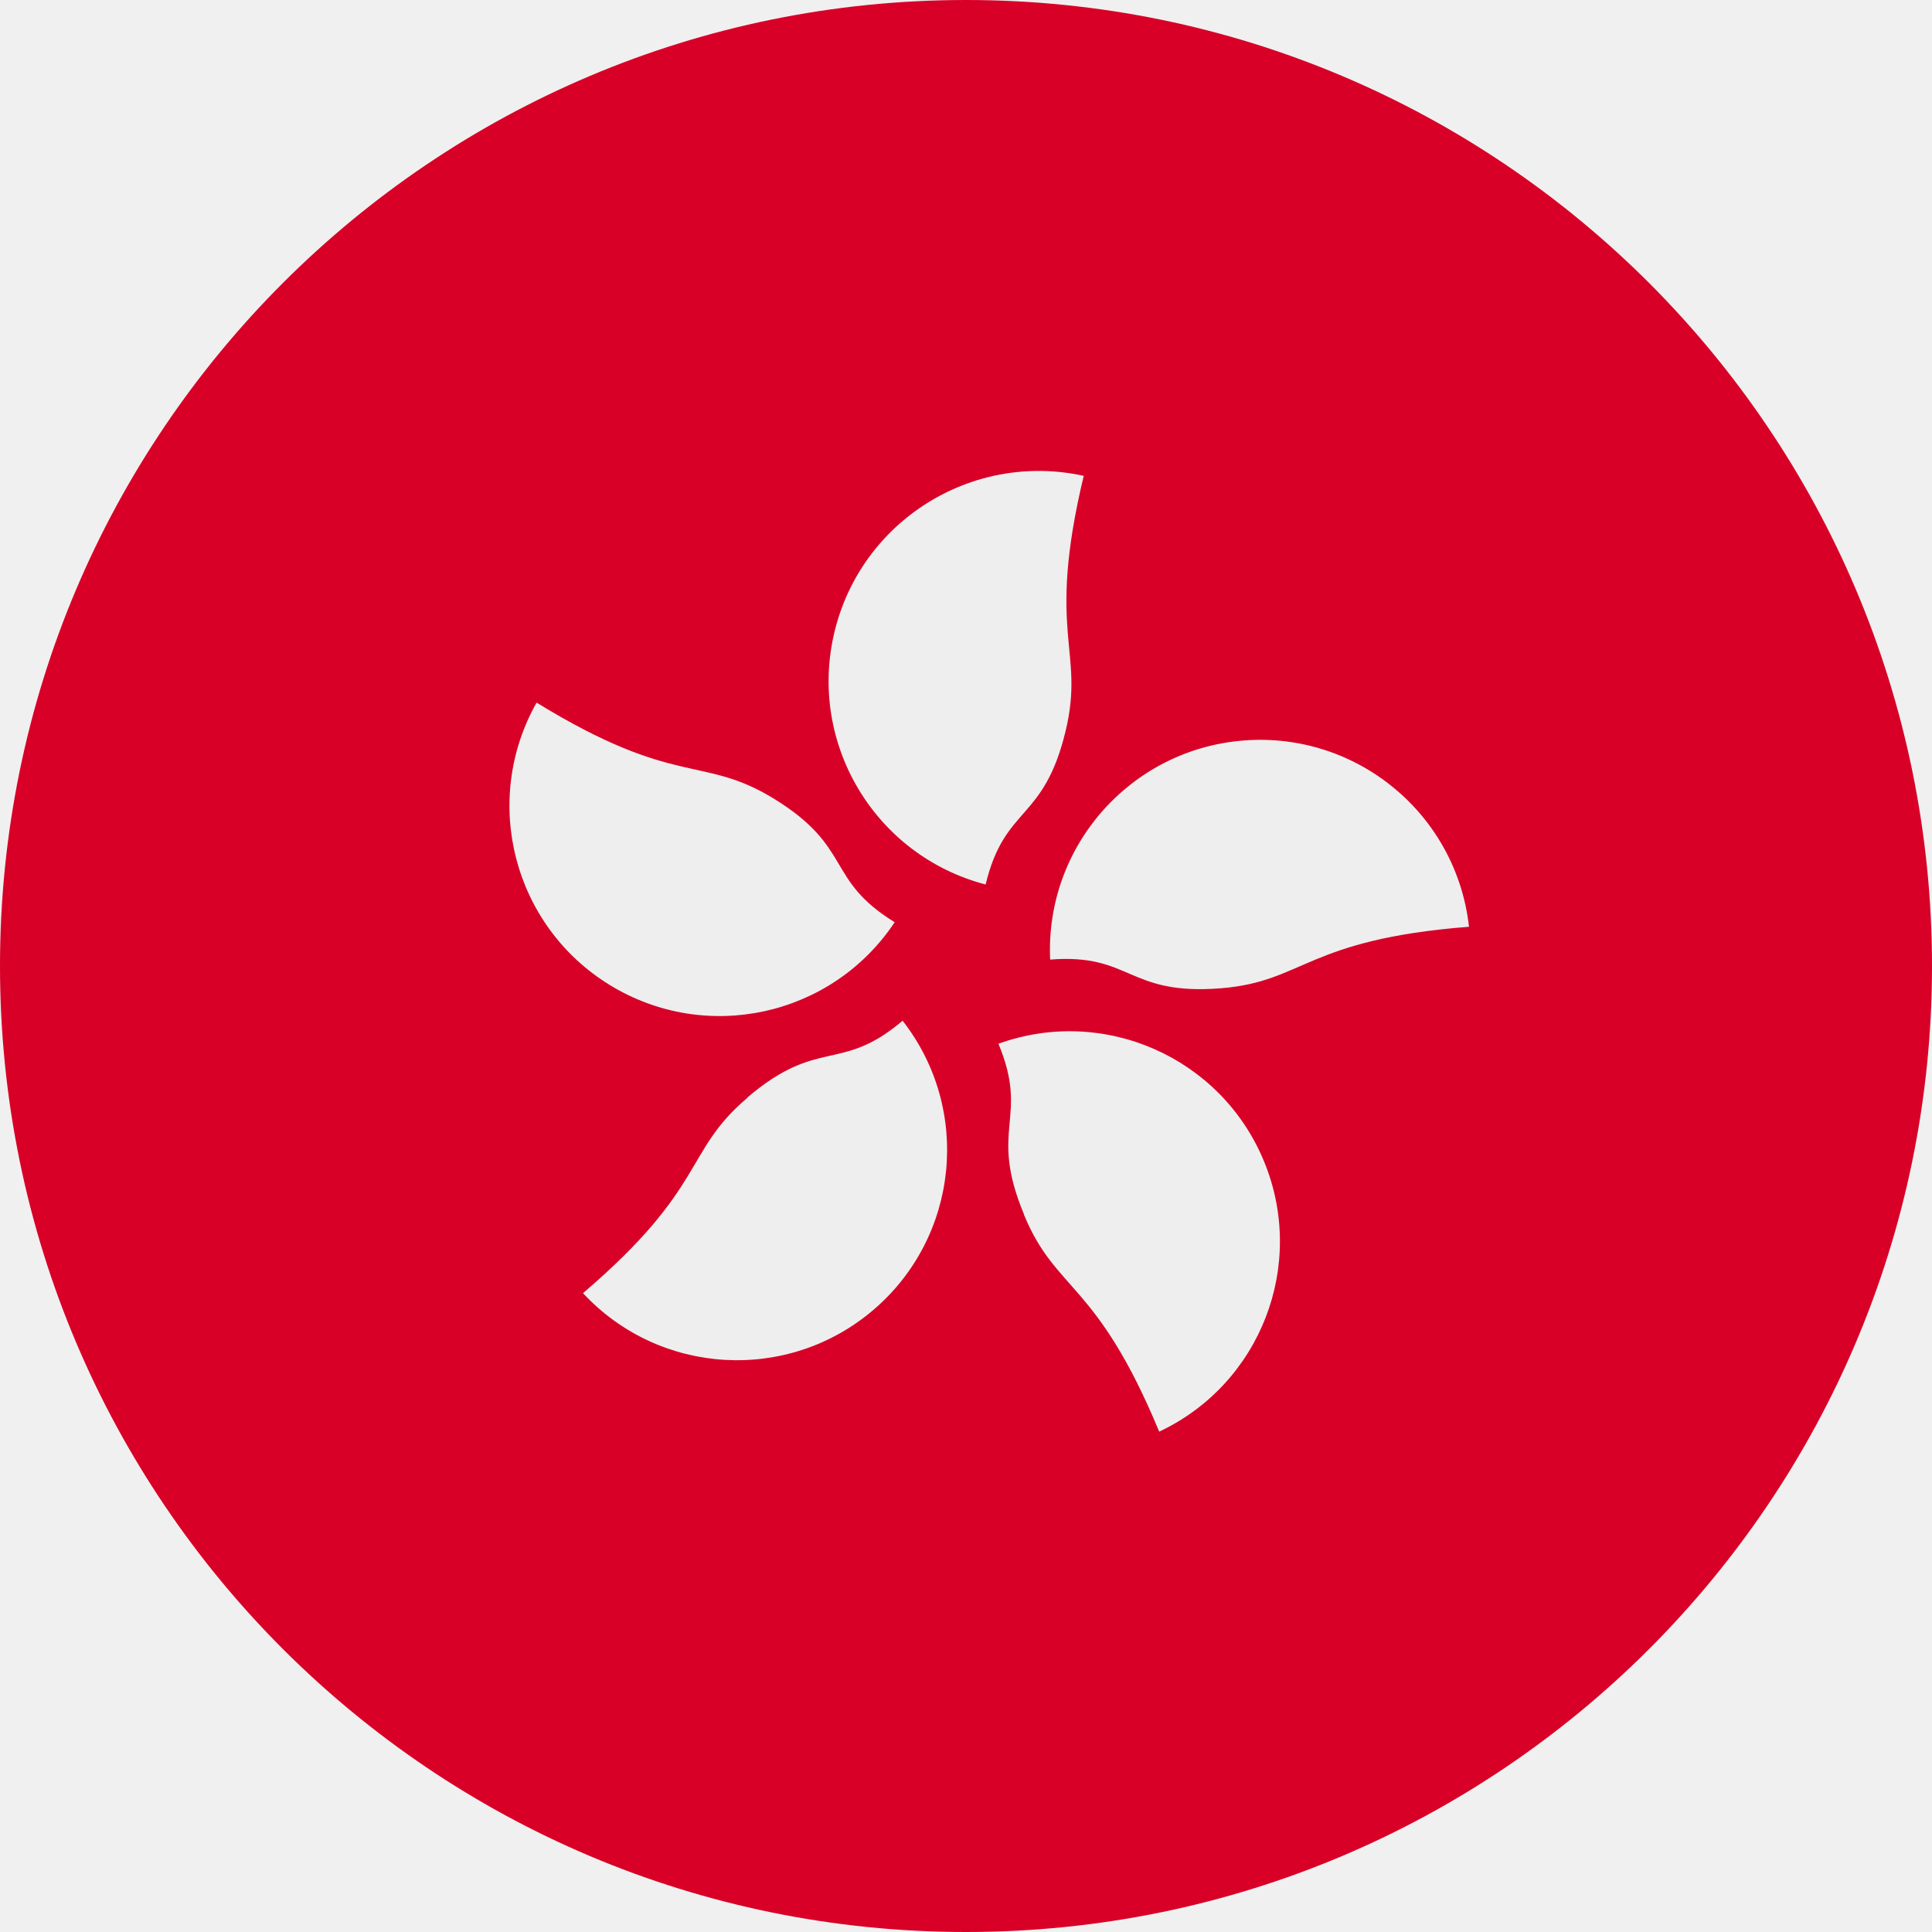
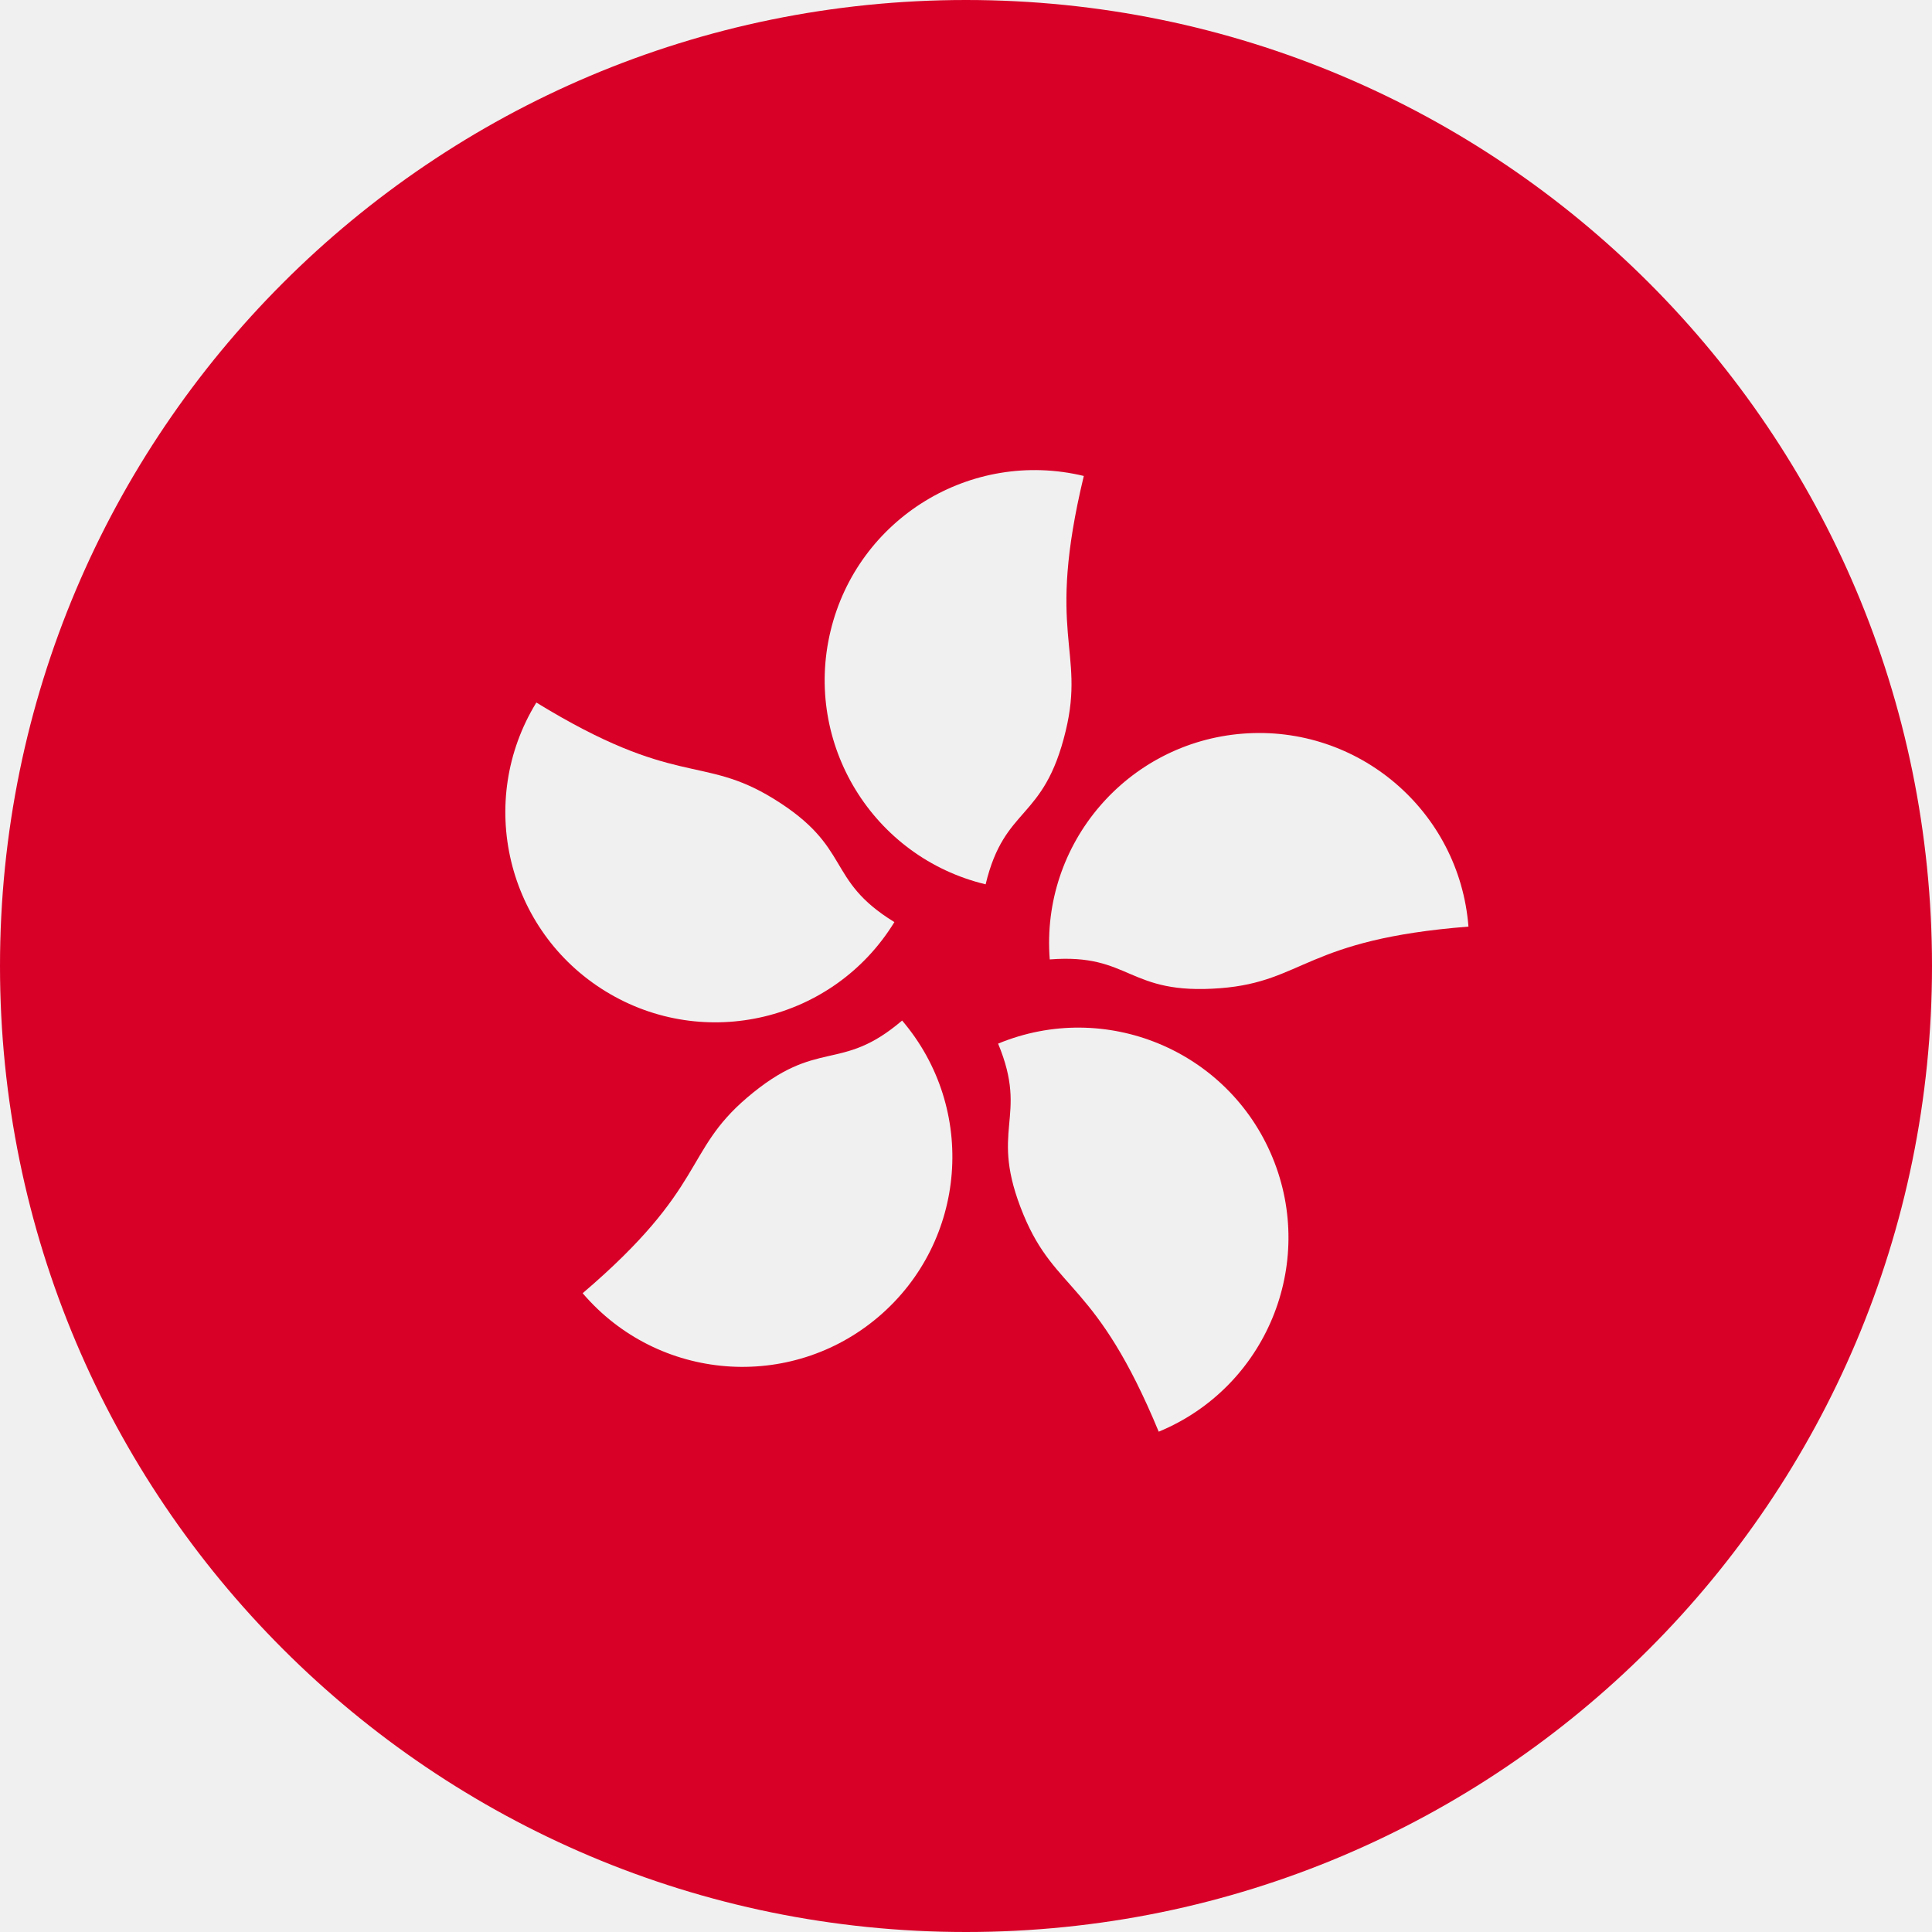
- <svg xmlns="http://www.w3.org/2000/svg" width="512" height="512" viewBox="0 0 512 512">
-   <mask id="a">
-     <circle cx="256" cy="256" r="256" fill="#fff" />
-   </mask>
-   <g mask="url(#a)">
-     <path fill="#d80027" d="M0 0h512v512H0z" />
-     <path fill="#eee" d="M282.4 193.7c-5.8 24.2-16.1 19.6-21.2 40.7a55.7 55.7 0 0 1 26-108.3c-10.1 42.2.4 46-4.8 67.6zM205 211.6c21.2 13 13.6 21.4 32.1 32.8a55.7 55.7 0 0 1-94.9-58.2c37 22.7 43.8 13.8 62.8 25.4zm-7 79.3c19-16.2 24.7-6.4 41.2-20.4a55.7 55.7 0 0 1-84.7 72.2c33-28.2 26.6-37.4 43.6-51.8zm73.4 31c-9.6-23 1.5-25.3-6.8-45.3a55.7 55.7 0 0 1 42.6 102.8c-16.6-40-27.3-36.9-35.8-57.4zm52.2-60c-24.9 2-23.7-9.3-45.3-7.6a55.7 55.7 0 0 1 111-8.7c-43.3 3.4-43.6 14.5-65.7 16.3z" />
+ <svg xmlns="http://www.w3.org/2000/svg" id="Layer_1" enable-background="new 0 0 512 512" viewBox="0 0 512 512">
+   <circle cx="256" cy="256" fill="#d80027" r="256" />
+   <g fill="#f0f0f0">
+     <path d="m282.43 193.668c-5.818 24.199-16.155 19.584-21.228 40.688-29.883-7.185-48.287-37.235-41.102-67.12 7.182-29.883 37.235-48.287 67.119-41.102-10.147 42.207.416 45.891-4.789 67.534z" />
+     <path d="m204.887 211.6c21.217 13.01 13.633 21.417 32.135 32.764-16.068 26.201-50.333 34.416-76.535 18.349-26.201-16.067-34.418-50.334-18.35-76.535 37.006 22.692 43.771 13.785 62.75 25.422z" />
+     <path d="m197.978 290.892c18.931-16.158 24.58-6.348 41.089-20.438 19.955 23.377 17.179 58.505-6.197 78.46-23.378 19.955-58.506 17.176-78.458-6.199 33.014-28.183 26.633-37.372 43.566-51.823z" />
+     <path d="m271.254 321.965c-9.52-22.997 1.556-25.341-6.743-45.394 28.399-11.753 60.951 1.741 72.705 30.14 11.753 28.399-1.743 60.95-30.142 72.704-16.597-40.109-27.306-36.88-35.82-57.45z" />
+     <path d="m323.45 261.876c-24.813 1.947-23.622-9.313-45.257-7.615-2.403-30.639 20.491-57.43 51.132-59.835 30.64-2.399 57.43 20.493 59.832 51.135-43.277 3.393-43.516 14.576-65.707 16.315z" />
  </g>
+   <g />
+   <g />
+   <g />
+   <g />
+   <g />
+   <g />
+   <g />
+   <g />
+   <g />
+   <g />
+   <g />
+   <g />
+   <g />
+   <g />
+   <g />
</svg>
